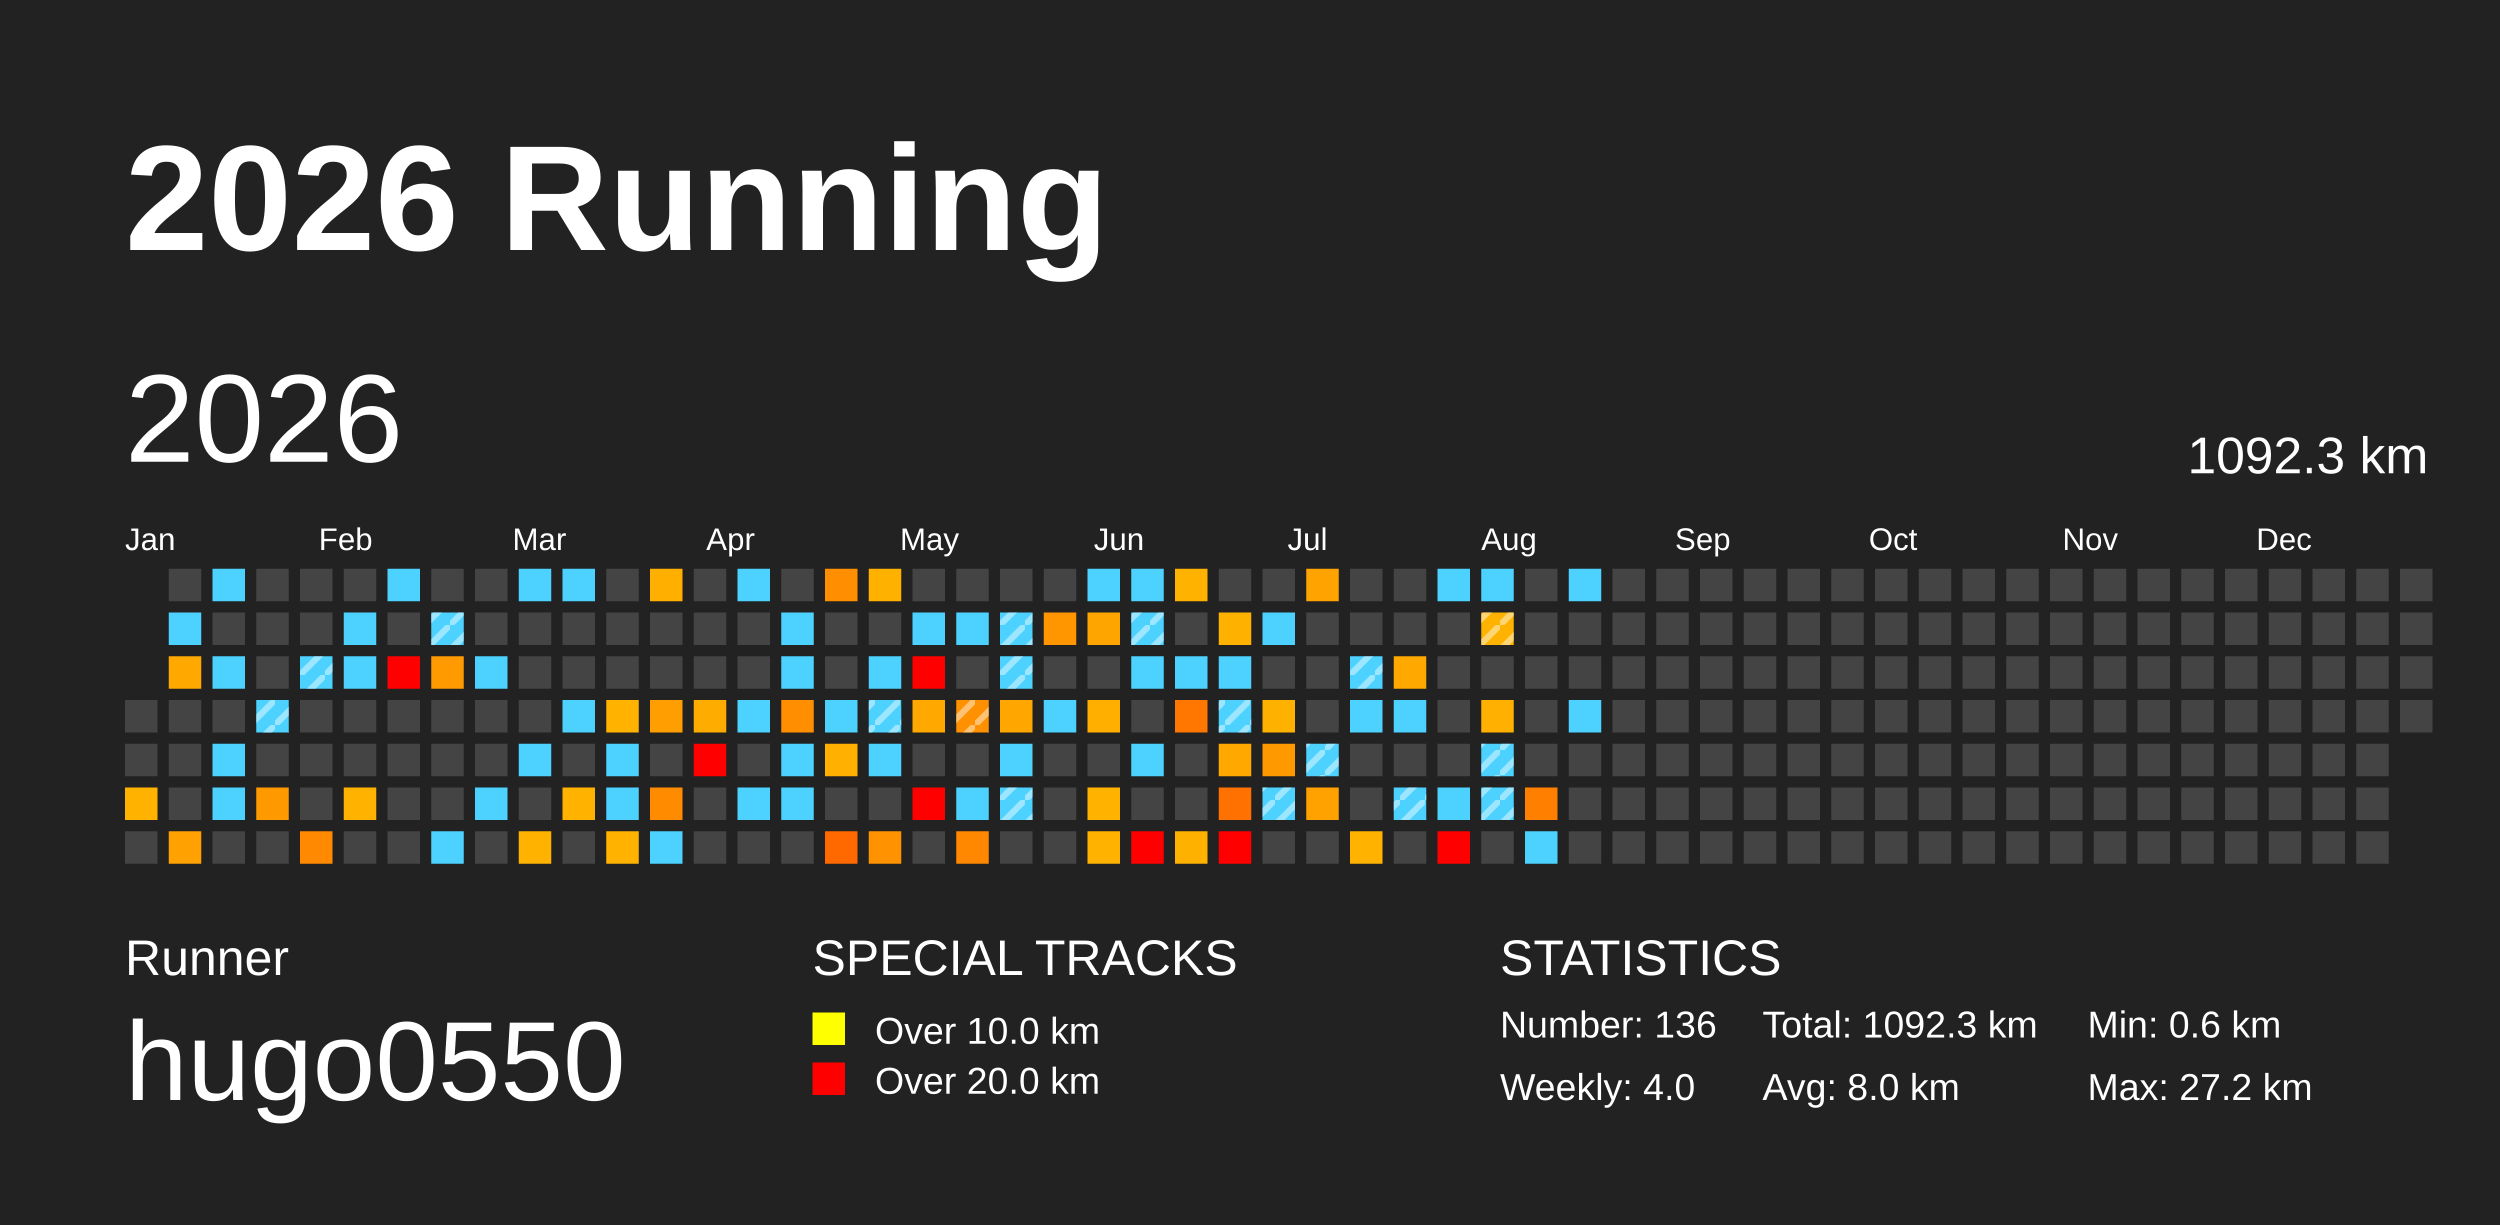
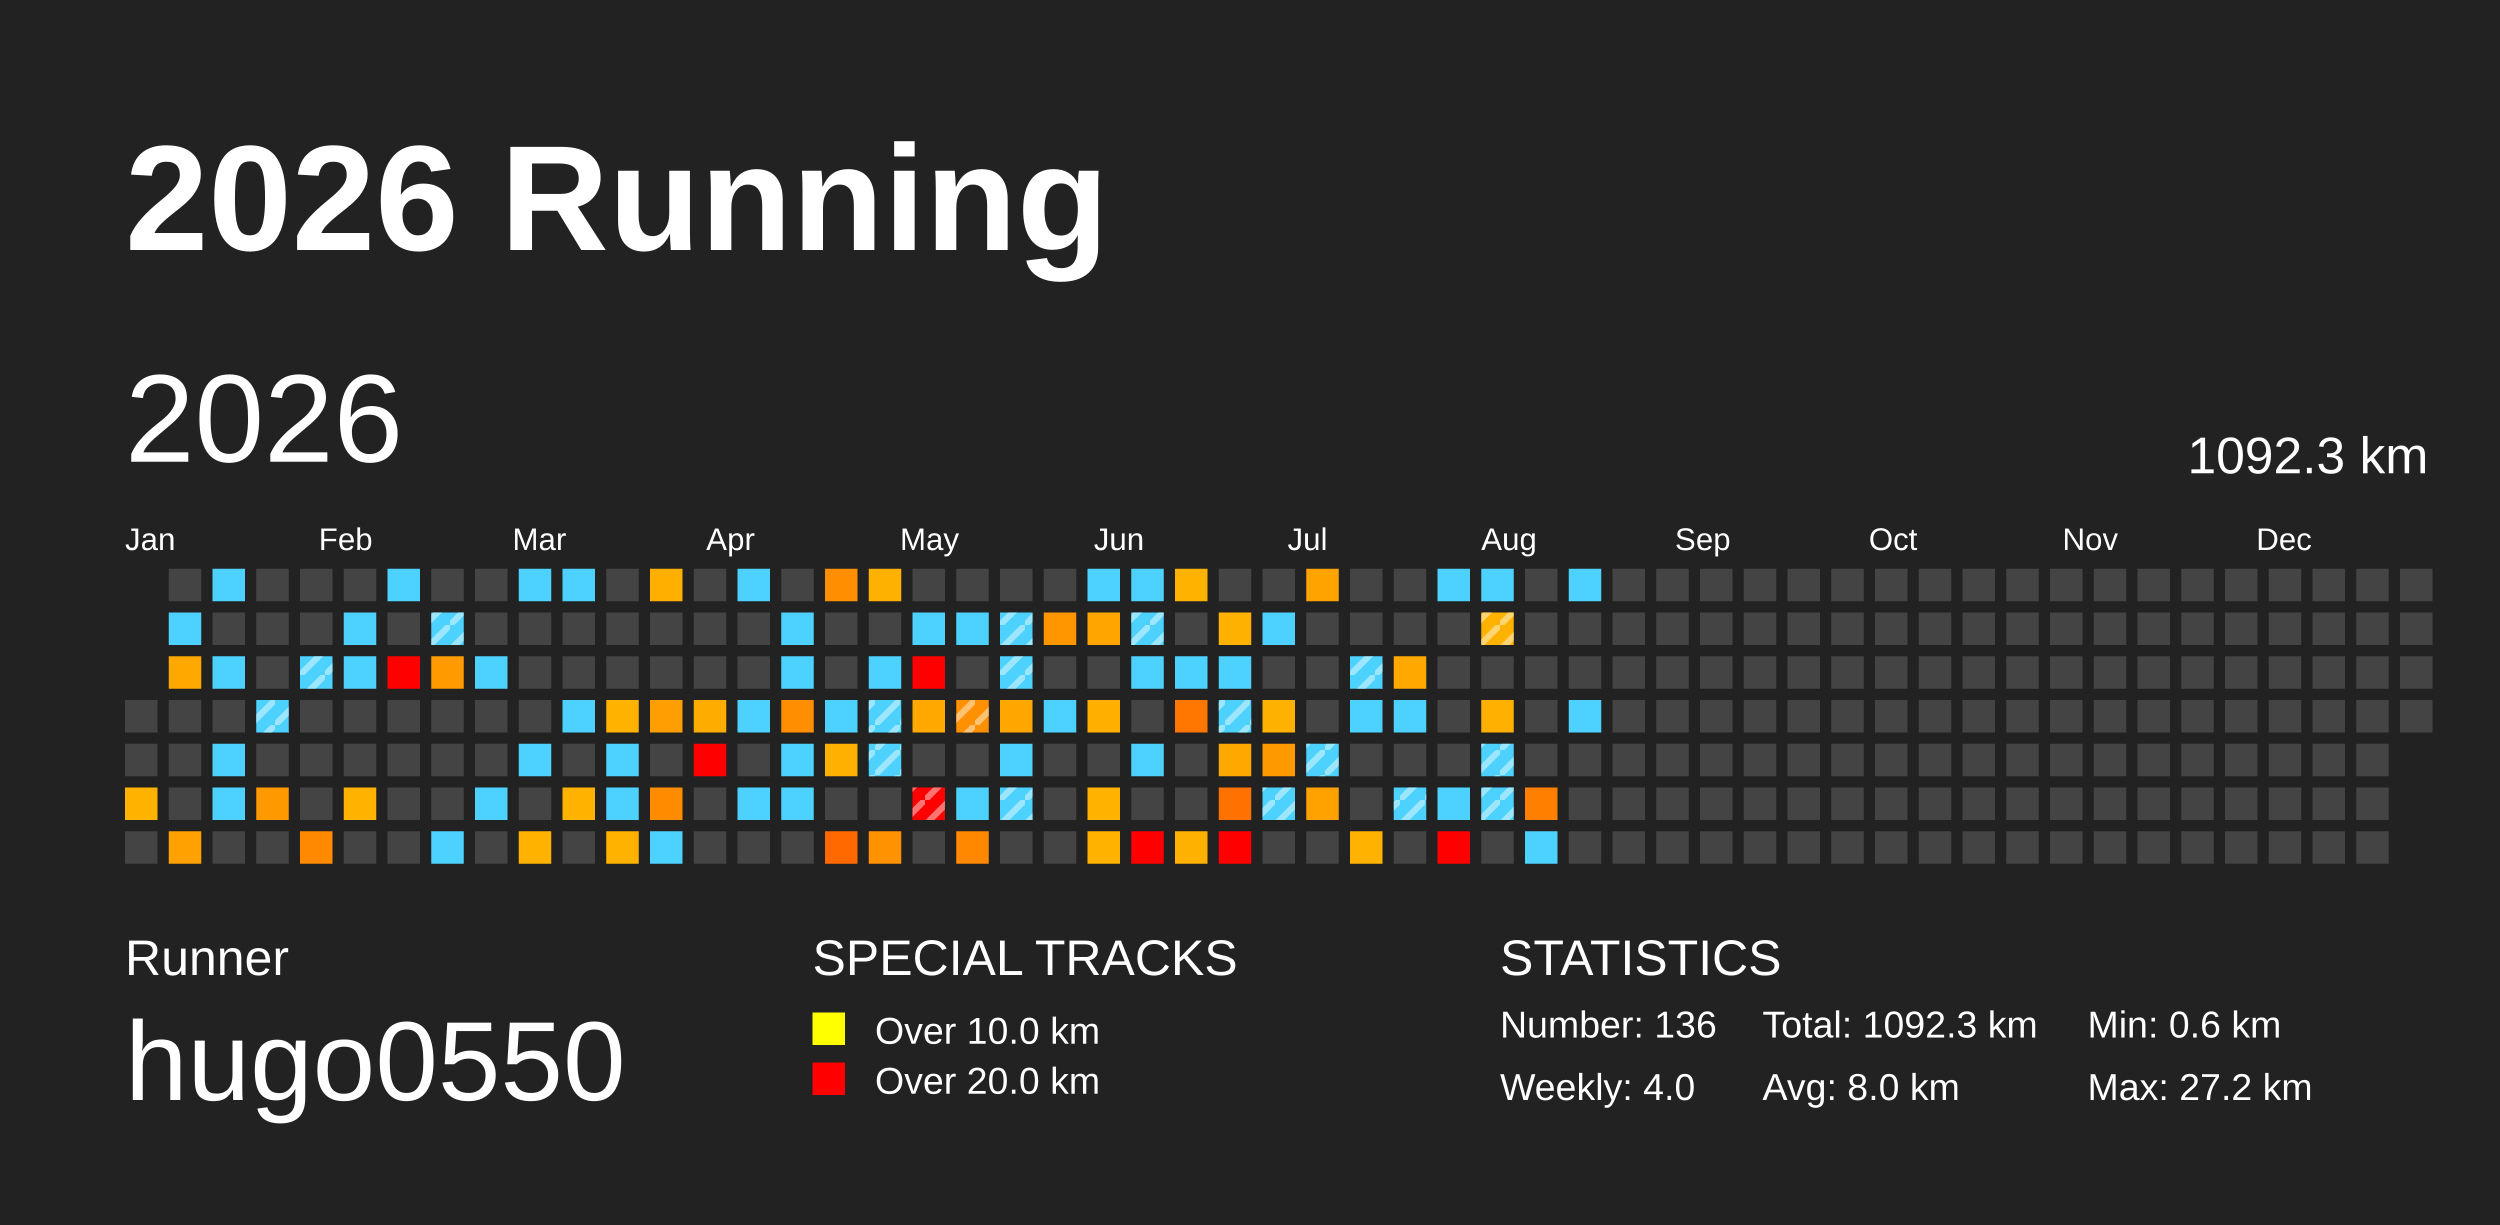
<svg xmlns="http://www.w3.org/2000/svg" baseProfile="full" height="98mm" version="1.1" viewBox="0,0,200,98" width="200mm">
  <defs>
    <pattern height="2" id="indoor-stripe" patternUnits="userSpaceOnUse" width="2">
      <line stroke="white" stroke-opacity="0.45" stroke-width="0.5" x1="0" x2="2" y1="2" y2="0" />
    </pattern>
  </defs>
  <rect fill="#222222" height="98" width="200" x="0" y="0" />
  <text fill="#FFFFFF" style="font-size:12px; font-family:Arial; font-weight:bold;" x="10" y="20">2026 Running</text>
  <text fill="#FFFFFF" style="font-size:4px; font-family:Arial" x="10" y="78">Runner</text>
  <text fill="#FFFFFF" style="font-size:9px; font-family:Arial" x="10" y="88">hugo0550</text>
  <text fill="#FFFFFF" style="font-size:4px; font-family:Arial" x="65" y="78">SPECIAL TRACKS</text>
  <rect fill="yellow" height="2.6" width="2.6" x="65" y="81" />
  <text fill="#FFFFFF" style="font-size:3px; font-family:Arial" x="70" y="83.5">Over 10.0 km</text>
  <rect fill="red" height="2.6" width="2.6" x="65" y="85" />
  <text fill="#FFFFFF" style="font-size:3px; font-family:Arial" x="70" y="87.5">Over 20.0 km</text>
  <text fill="#FFFFFF" style="font-size:4px; font-family:Arial" x="120" y="78">STATISTICS</text>
  <text fill="#FFFFFF" style="font-size:3px; font-family:Arial" x="120" y="83">Number: 136</text>
  <text fill="#FFFFFF" style="font-size:3px; font-family:Arial" x="120" y="88">Weekly: 4.0</text>
  <text fill="#FFFFFF" style="font-size:3px; font-family:Arial" x="141" y="83">Total: 1092.3 km</text>
  <text fill="#FFFFFF" style="font-size:3px; font-family:Arial" x="141" y="88">Avg: 8.0 km</text>
  <text fill="#FFFFFF" style="font-size:3px; font-family:Arial" x="167" y="83">Min: 0.6 km</text>
  <text fill="#FFFFFF" style="font-size:3px; font-family:Arial" x="167" y="88">Max: 27.2 km</text>
  <text dominant-baseline="hanging" fill="#FFFFFF" style="font-size:10.0px; font-family:Arial;" x="10" y="30">2026</text>
  <text dominant-baseline="hanging" fill="#FFFFFF" style="font-size:4.125px; font-family:Arial;" x="175" y="35">1092.3 km</text>
  <text fill="#FFFFFF" style="font-size:2.5px; font-family:Arial" x="10.0" y="44">Jan</text>
  <text fill="#FFFFFF" style="font-size:2.5px; font-family:Arial" x="25.5" y="44">Feb</text>
  <text fill="#FFFFFF" style="font-size:2.5px; font-family:Arial" x="41.0" y="44">Mar</text>
  <text fill="#FFFFFF" style="font-size:2.5px; font-family:Arial" x="56.5" y="44">Apr</text>
  <text fill="#FFFFFF" style="font-size:2.5px; font-family:Arial" x="72.0" y="44">May</text>
  <text fill="#FFFFFF" style="font-size:2.5px; font-family:Arial" x="87.5" y="44">Jun</text>
  <text fill="#FFFFFF" style="font-size:2.5px; font-family:Arial" x="103.0" y="44">Jul</text>
  <text fill="#FFFFFF" style="font-size:2.5px; font-family:Arial" x="118.5" y="44">Aug</text>
  <text fill="#FFFFFF" style="font-size:2.5px; font-family:Arial" x="134.0" y="44">Sep</text>
  <text fill="#FFFFFF" style="font-size:2.5px; font-family:Arial" x="149.5" y="44">Oct</text>
  <text fill="#FFFFFF" style="font-size:2.5px; font-family:Arial" x="165.0" y="44">Nov</text>
  <text fill="#FFFFFF" style="font-size:2.5px; font-family:Arial" x="180.5" y="44">Dec</text>
  <rect fill="#444444" height="2.6" width="2.6" x="10.0" y="56.0" />
  <rect fill="#444444" height="2.6" width="2.6" x="10.0" y="59.5" />
  <rect fill="#ffb300" height="2.6" width="2.6" x="10.0" y="63.0" />
  <rect fill="#444444" height="2.6" width="2.6" x="10.0" y="66.5" />
  <rect fill="#444444" height="2.6" width="2.6" x="13.5" y="45.5" />
  <rect fill="#4dd2ff" height="2.6" width="2.6" x="13.5" y="49.0" />
  <rect fill="#ffa800" height="2.6" width="2.6" x="13.5" y="52.5" />
  <rect fill="#444444" height="2.6" width="2.6" x="13.5" y="56.0" />
  <rect fill="#444444" height="2.6" width="2.6" x="13.5" y="59.5" />
  <rect fill="#444444" height="2.6" width="2.6" x="13.5" y="63.0" />
  <rect fill="#ffa100" height="2.6" width="2.6" x="13.5" y="66.5" />
  <rect fill="#4dd2ff" height="2.6" width="2.6" x="17.0" y="45.5" />
  <rect fill="#444444" height="2.6" width="2.6" x="17.0" y="49.0" />
  <rect fill="#4dd2ff" height="2.6" width="2.6" x="17.0" y="52.5" />
  <rect fill="#444444" height="2.6" width="2.6" x="17.0" y="56.0" />
  <rect fill="#4dd2ff" height="2.6" width="2.6" x="17.0" y="59.5" />
  <rect fill="#4dd2ff" height="2.6" width="2.6" x="17.0" y="63.0" />
  <rect fill="#444444" height="2.6" width="2.6" x="17.0" y="66.5" />
  <rect fill="#444444" height="2.6" width="2.6" x="20.5" y="45.5" />
  <rect fill="#444444" height="2.6" width="2.6" x="20.5" y="49.0" />
  <rect fill="#444444" height="2.6" width="2.6" x="20.5" y="52.5" />
  <rect fill="#4dd2ff" height="2.6" width="2.6" x="20.5" y="56.0" />
  <rect fill="url(#indoor-stripe)" height="2.6" style="pointer-events: none;" width="2.6" x="20.5" y="56.0" />
  <rect fill="#444444" height="2.6" width="2.6" x="20.5" y="59.5" />
  <rect fill="#ff9900" height="2.6" width="2.6" x="20.5" y="63.0" />
  <rect fill="#444444" height="2.6" width="2.6" x="20.5" y="66.5" />
  <rect fill="#444444" height="2.6" width="2.6" x="24.0" y="45.5" />
  <rect fill="#444444" height="2.6" width="2.6" x="24.0" y="49.0" />
  <rect fill="#4dd2ff" height="2.6" width="2.6" x="24.0" y="52.5" />
  <rect fill="url(#indoor-stripe)" height="2.6" style="pointer-events: none;" width="2.6" x="24.0" y="52.5" />
  <rect fill="#444444" height="2.6" width="2.6" x="24.0" y="56.0" />
  <rect fill="#444444" height="2.6" width="2.6" x="24.0" y="59.5" />
  <rect fill="#444444" height="2.6" width="2.6" x="24.0" y="63.0" />
  <rect fill="#ff8900" height="2.6" width="2.6" x="24.0" y="66.5" />
  <rect fill="#444444" height="2.6" width="2.6" x="27.5" y="45.5" />
  <rect fill="#4dd2ff" height="2.6" width="2.6" x="27.5" y="49.0" />
  <rect fill="#4dd2ff" height="2.6" width="2.6" x="27.5" y="52.5" />
  <rect fill="#444444" height="2.6" width="2.6" x="27.5" y="56.0" />
  <rect fill="#444444" height="2.6" width="2.6" x="27.5" y="59.5" />
  <rect fill="#ffb300" height="2.6" width="2.6" x="27.5" y="63.0" />
  <rect fill="#444444" height="2.6" width="2.6" x="27.5" y="66.5" />
  <rect fill="#4dd2ff" height="2.6" width="2.6" x="31.0" y="45.5" />
  <rect fill="#444444" height="2.6" width="2.6" x="31.0" y="49.0" />
  <rect fill="red" height="2.6" width="2.6" x="31.0" y="52.5" />
  <rect fill="#444444" height="2.6" width="2.6" x="31.0" y="56.0" />
  <rect fill="#444444" height="2.6" width="2.6" x="31.0" y="59.5" />
  <rect fill="#444444" height="2.6" width="2.6" x="31.0" y="63.0" />
  <rect fill="#444444" height="2.6" width="2.6" x="31.0" y="66.5" />
  <rect fill="#444444" height="2.6" width="2.6" x="34.5" y="45.5" />
  <rect fill="#4dd2ff" height="2.6" width="2.6" x="34.5" y="49.0" />
  <rect fill="url(#indoor-stripe)" height="2.6" style="pointer-events: none;" width="2.6" x="34.5" y="49.0" />
  <rect fill="#ff9a00" height="2.6" width="2.6" x="34.5" y="52.5" />
  <rect fill="#444444" height="2.6" width="2.6" x="34.5" y="56.0" />
  <rect fill="#444444" height="2.6" width="2.6" x="34.5" y="59.5" />
  <rect fill="#444444" height="2.6" width="2.6" x="34.5" y="63.0" />
  <rect fill="#4dd2ff" height="2.6" width="2.6" x="34.5" y="66.5" />
  <rect fill="#444444" height="2.6" width="2.6" x="38.0" y="45.5" />
  <rect fill="#444444" height="2.6" width="2.6" x="38.0" y="49.0" />
  <rect fill="#4dd2ff" height="2.6" width="2.6" x="38.0" y="52.5" />
  <rect fill="#444444" height="2.6" width="2.6" x="38.0" y="56.0" />
  <rect fill="#444444" height="2.6" width="2.6" x="38.0" y="59.5" />
  <rect fill="#4dd2ff" height="2.6" width="2.6" x="38.0" y="63.0" />
  <rect fill="#444444" height="2.6" width="2.6" x="38.0" y="66.5" />
  <rect fill="#4dd2ff" height="2.6" width="2.6" x="41.5" y="45.5" />
  <rect fill="#444444" height="2.6" width="2.6" x="41.5" y="49.0" />
  <rect fill="#444444" height="2.6" width="2.6" x="41.5" y="52.5" />
  <rect fill="#444444" height="2.6" width="2.6" x="41.5" y="56.0" />
  <rect fill="#4dd2ff" height="2.6" width="2.6" x="41.5" y="59.5" />
  <rect fill="#444444" height="2.6" width="2.6" x="41.5" y="63.0" />
  <rect fill="#ffb300" height="2.6" width="2.6" x="41.5" y="66.5" />
  <rect fill="#4dd2ff" height="2.6" width="2.6" x="45.0" y="45.5" />
  <rect fill="#444444" height="2.6" width="2.6" x="45.0" y="49.0" />
  <rect fill="#444444" height="2.6" width="2.6" x="45.0" y="52.5" />
  <rect fill="#4dd2ff" height="2.6" width="2.6" x="45.0" y="56.0" />
  <rect fill="#444444" height="2.6" width="2.6" x="45.0" y="59.5" />
  <rect fill="#ffb200" height="2.6" width="2.6" x="45.0" y="63.0" />
  <rect fill="#444444" height="2.6" width="2.6" x="45.0" y="66.5" />
  <rect fill="#444444" height="2.6" width="2.6" x="48.5" y="45.5" />
  <rect fill="#444444" height="2.6" width="2.6" x="48.5" y="49.0" />
  <rect fill="#444444" height="2.6" width="2.6" x="48.5" y="52.5" />
  <rect fill="#ffb200" height="2.6" width="2.6" x="48.5" y="56.0" />
  <rect fill="#4dd2ff" height="2.6" width="2.6" x="48.5" y="59.5" />
  <rect fill="#4dd2ff" height="2.6" width="2.6" x="48.5" y="63.0" />
  <rect fill="#ffb300" height="2.6" width="2.6" x="48.5" y="66.5" />
  <rect fill="#ffaf00" height="2.6" width="2.6" x="52.0" y="45.5" />
  <rect fill="#444444" height="2.6" width="2.6" x="52.0" y="49.0" />
  <rect fill="#444444" height="2.6" width="2.6" x="52.0" y="52.5" />
  <rect fill="#ff9e00" height="2.6" width="2.6" x="52.0" y="56.0" />
  <rect fill="#444444" height="2.6" width="2.6" x="52.0" y="59.5" />
  <rect fill="#ff8c00" height="2.6" width="2.6" x="52.0" y="63.0" />
  <rect fill="#4dd2ff" height="2.6" width="2.6" x="52.0" y="66.5" />
  <rect fill="#444444" height="2.6" width="2.6" x="55.5" y="45.5" />
  <rect fill="#444444" height="2.6" width="2.6" x="55.5" y="49.0" />
  <rect fill="#444444" height="2.6" width="2.6" x="55.5" y="52.5" />
  <rect fill="#ffac00" height="2.6" width="2.6" x="55.5" y="56.0" />
  <rect fill="red" height="2.6" width="2.6" x="55.5" y="59.5" />
  <rect fill="#444444" height="2.6" width="2.6" x="55.5" y="63.0" />
  <rect fill="#444444" height="2.6" width="2.6" x="55.5" y="66.5" />
  <rect fill="#4dd2ff" height="2.6" width="2.6" x="59.0" y="45.5" />
  <rect fill="#444444" height="2.6" width="2.6" x="59.0" y="49.0" />
  <rect fill="#444444" height="2.6" width="2.6" x="59.0" y="52.5" />
  <rect fill="#4dd2ff" height="2.6" width="2.6" x="59.0" y="56.0" />
  <rect fill="#444444" height="2.6" width="2.6" x="59.0" y="59.5" />
  <rect fill="#4dd2ff" height="2.6" width="2.6" x="59.0" y="63.0" />
  <rect fill="#444444" height="2.6" width="2.6" x="59.0" y="66.5" />
  <rect fill="#444444" height="2.6" width="2.6" x="62.5" y="45.5" />
  <rect fill="#4dd2ff" height="2.6" width="2.6" x="62.5" y="49.0" />
  <rect fill="#4dd2ff" height="2.6" width="2.6" x="62.5" y="52.5" />
  <rect fill="#ff8e00" height="2.6" width="2.6" x="62.5" y="56.0" />
  <rect fill="#4dd2ff" height="2.6" width="2.6" x="62.5" y="59.5" />
  <rect fill="#4dd2ff" height="2.6" width="2.6" x="62.5" y="63.0" />
  <rect fill="#444444" height="2.6" width="2.6" x="62.5" y="66.5" />
  <rect fill="#ff8f00" height="2.6" width="2.6" x="66.0" y="45.5" />
  <rect fill="#444444" height="2.6" width="2.6" x="66.0" y="49.0" />
  <rect fill="#444444" height="2.6" width="2.6" x="66.0" y="52.5" />
  <rect fill="#4dd2ff" height="2.6" width="2.6" x="66.0" y="56.0" />
  <rect fill="#ffb000" height="2.6" width="2.6" x="66.0" y="59.5" />
  <rect fill="#444444" height="2.6" width="2.6" x="66.0" y="63.0" />
  <rect fill="#ff6900" height="2.6" width="2.6" x="66.0" y="66.5" />
  <rect fill="#ffb100" height="2.6" width="2.6" x="69.5" y="45.5" />
  <rect fill="#444444" height="2.6" width="2.6" x="69.5" y="49.0" />
  <rect fill="#4dd2ff" height="2.6" width="2.6" x="69.5" y="52.5" />
  <rect fill="#4dd2ff" height="2.6" width="2.6" x="69.5" y="56.0" />
  <rect fill="url(#indoor-stripe)" height="2.6" style="pointer-events: none;" width="2.6" x="69.5" y="56.0" />
  <rect fill="#4dd2ff" height="2.6" width="2.6" x="69.5" y="59.5" />
+   <rect fill="url(#indoor-stripe)" height="2.6" style="pointer-events: none;" width="2.6" x="69.5" y="59.5" />
  <rect fill="#444444" height="2.6" width="2.6" x="69.5" y="63.0" />
  <rect fill="#ff9200" height="2.6" width="2.6" x="69.5" y="66.5" />
  <rect fill="#444444" height="2.6" width="2.6" x="73.0" y="45.5" />
  <rect fill="#4dd2ff" height="2.6" width="2.6" x="73.0" y="49.0" />
  <rect fill="red" height="2.6" width="2.6" x="73.0" y="52.5" />
  <rect fill="#ffa900" height="2.6" width="2.6" x="73.0" y="56.0" />
  <rect fill="#444444" height="2.6" width="2.6" x="73.0" y="59.5" />
  <rect fill="red" height="2.6" width="2.6" x="73.0" y="63.0" />
+   <rect fill="url(#indoor-stripe)" height="2.6" style="pointer-events: none;" width="2.6" x="73.0" y="63.0" />
  <rect fill="#444444" height="2.6" width="2.6" x="73.0" y="66.5" />
  <rect fill="#444444" height="2.6" width="2.6" x="76.5" y="45.5" />
  <rect fill="#4dd2ff" height="2.6" width="2.6" x="76.5" y="49.0" />
  <rect fill="#444444" height="2.6" width="2.6" x="76.5" y="52.5" />
  <rect fill="#ff9000" height="2.6" width="2.6" x="76.5" y="56.0" />
  <rect fill="url(#indoor-stripe)" height="2.6" style="pointer-events: none;" width="2.6" x="76.5" y="56.0" />
  <rect fill="#444444" height="2.6" width="2.6" x="76.5" y="59.5" />
  <rect fill="#4dd2ff" height="2.6" width="2.6" x="76.5" y="63.0" />
  <rect fill="#ff8800" height="2.6" width="2.6" x="76.5" y="66.5" />
  <rect fill="#444444" height="2.6" width="2.6" x="80.0" y="45.5" />
  <rect fill="#4dd2ff" height="2.6" width="2.6" x="80.0" y="49.0" />
  <rect fill="url(#indoor-stripe)" height="2.6" style="pointer-events: none;" width="2.6" x="80.0" y="49.0" />
  <rect fill="#4dd2ff" height="2.6" width="2.6" x="80.0" y="52.5" />
  <rect fill="url(#indoor-stripe)" height="2.6" style="pointer-events: none;" width="2.6" x="80.0" y="52.5" />
  <rect fill="#ffa600" height="2.6" width="2.6" x="80.0" y="56.0" />
  <rect fill="#4dd2ff" height="2.6" width="2.6" x="80.0" y="59.5" />
  <rect fill="#4dd2ff" height="2.6" width="2.6" x="80.0" y="63.0" />
  <rect fill="url(#indoor-stripe)" height="2.6" style="pointer-events: none;" width="2.6" x="80.0" y="63.0" />
  <rect fill="#444444" height="2.6" width="2.6" x="80.0" y="66.5" />
  <rect fill="#444444" height="2.6" width="2.6" x="83.5" y="45.5" />
  <rect fill="#ff9600" height="2.6" width="2.6" x="83.5" y="49.0" />
  <rect fill="#444444" height="2.6" width="2.6" x="83.5" y="52.5" />
  <rect fill="#4dd2ff" height="2.6" width="2.6" x="83.5" y="56.0" />
  <rect fill="#444444" height="2.6" width="2.6" x="83.5" y="59.5" />
  <rect fill="#444444" height="2.6" width="2.6" x="83.5" y="63.0" />
  <rect fill="#444444" height="2.6" width="2.6" x="83.5" y="66.5" />
  <rect fill="#4dd2ff" height="2.6" width="2.6" x="87.0" y="45.5" />
  <rect fill="#ffa500" height="2.6" width="2.6" x="87.0" y="49.0" />
  <rect fill="#444444" height="2.6" width="2.6" x="87.0" y="52.5" />
  <rect fill="#ffaf00" height="2.6" width="2.6" x="87.0" y="56.0" />
  <rect fill="#444444" height="2.6" width="2.6" x="87.0" y="59.5" />
  <rect fill="#ffb200" height="2.6" width="2.6" x="87.0" y="63.0" />
  <rect fill="#ffb200" height="2.6" width="2.6" x="87.0" y="66.5" />
  <rect fill="#4dd2ff" height="2.6" width="2.6" x="90.5" y="45.5" />
  <rect fill="#4dd2ff" height="2.6" width="2.6" x="90.5" y="49.0" />
  <rect fill="url(#indoor-stripe)" height="2.6" style="pointer-events: none;" width="2.6" x="90.5" y="49.0" />
  <rect fill="#4dd2ff" height="2.6" width="2.6" x="90.5" y="52.5" />
  <rect fill="#444444" height="2.6" width="2.6" x="90.5" y="56.0" />
  <rect fill="#4dd2ff" height="2.6" width="2.6" x="90.5" y="59.5" />
  <rect fill="#444444" height="2.6" width="2.6" x="90.5" y="63.0" />
  <rect fill="red" height="2.6" width="2.6" x="90.5" y="66.5" />
  <rect fill="#ffb200" height="2.6" width="2.6" x="94.0" y="45.5" />
  <rect fill="#444444" height="2.6" width="2.6" x="94.0" y="49.0" />
  <rect fill="#4dd2ff" height="2.6" width="2.6" x="94.0" y="52.5" />
  <rect fill="#ff7600" height="2.6" width="2.6" x="94.0" y="56.0" />
  <rect fill="#444444" height="2.6" width="2.6" x="94.0" y="59.5" />
  <rect fill="#444444" height="2.6" width="2.6" x="94.0" y="63.0" />
  <rect fill="#ffb100" height="2.6" width="2.6" x="94.0" y="66.5" />
  <rect fill="#444444" height="2.6" width="2.6" x="97.5" y="45.5" />
  <rect fill="#ffb100" height="2.6" width="2.6" x="97.5" y="49.0" />
  <rect fill="#4dd2ff" height="2.6" width="2.6" x="97.5" y="52.5" />
  <rect fill="#4dd2ff" height="2.6" width="2.6" x="97.5" y="56.0" />
  <rect fill="url(#indoor-stripe)" height="2.6" style="pointer-events: none;" width="2.6" x="97.5" y="56.0" />
  <rect fill="#ffa900" height="2.6" width="2.6" x="97.5" y="59.5" />
  <rect fill="#ff7100" height="2.6" width="2.6" x="97.5" y="63.0" />
  <rect fill="red" height="2.6" width="2.6" x="97.5" y="66.5" />
  <rect fill="#444444" height="2.6" width="2.6" x="101.0" y="45.5" />
  <rect fill="#4dd2ff" height="2.6" width="2.6" x="101.0" y="49.0" />
  <rect fill="#444444" height="2.6" width="2.6" x="101.0" y="52.5" />
  <rect fill="#ffb100" height="2.6" width="2.6" x="101.0" y="56.0" />
  <rect fill="#ff9900" height="2.6" width="2.6" x="101.0" y="59.5" />
  <rect fill="#4dd2ff" height="2.6" width="2.6" x="101.0" y="63.0" />
  <rect fill="url(#indoor-stripe)" height="2.6" style="pointer-events: none;" width="2.6" x="101.0" y="63.0" />
  <rect fill="#444444" height="2.6" width="2.6" x="101.0" y="66.5" />
  <rect fill="#ffa300" height="2.6" width="2.6" x="104.5" y="45.5" />
  <rect fill="#444444" height="2.6" width="2.6" x="104.5" y="49.0" />
  <rect fill="#444444" height="2.6" width="2.6" x="104.5" y="52.5" />
  <rect fill="#444444" height="2.6" width="2.6" x="104.5" y="56.0" />
  <rect fill="#4dd2ff" height="2.6" width="2.6" x="104.5" y="59.5" />
  <rect fill="url(#indoor-stripe)" height="2.6" style="pointer-events: none;" width="2.6" x="104.5" y="59.5" />
  <rect fill="#ffa200" height="2.6" width="2.6" x="104.5" y="63.0" />
  <rect fill="#444444" height="2.6" width="2.6" x="104.5" y="66.5" />
  <rect fill="#444444" height="2.6" width="2.6" x="108.0" y="45.5" />
  <rect fill="#444444" height="2.6" width="2.6" x="108.0" y="49.0" />
  <rect fill="#4dd2ff" height="2.6" width="2.6" x="108.0" y="52.5" />
  <rect fill="url(#indoor-stripe)" height="2.6" style="pointer-events: none;" width="2.6" x="108.0" y="52.5" />
  <rect fill="#4dd2ff" height="2.6" width="2.6" x="108.0" y="56.0" />
  <rect fill="#444444" height="2.6" width="2.6" x="108.0" y="59.5" />
  <rect fill="#444444" height="2.6" width="2.6" x="108.0" y="63.0" />
  <rect fill="#ffb300" height="2.6" width="2.6" x="108.0" y="66.5" />
  <rect fill="#444444" height="2.6" width="2.6" x="111.5" y="45.5" />
  <rect fill="#444444" height="2.6" width="2.6" x="111.5" y="49.0" />
  <rect fill="#ffa900" height="2.6" width="2.6" x="111.5" y="52.5" />
  <rect fill="#4dd2ff" height="2.6" width="2.6" x="111.5" y="56.0" />
  <rect fill="#444444" height="2.6" width="2.6" x="111.5" y="59.5" />
  <rect fill="#4dd2ff" height="2.6" width="2.6" x="111.5" y="63.0" />
  <rect fill="url(#indoor-stripe)" height="2.6" style="pointer-events: none;" width="2.6" x="111.5" y="63.0" />
  <rect fill="#444444" height="2.6" width="2.6" x="111.5" y="66.5" />
  <rect fill="#4dd2ff" height="2.6" width="2.6" x="115.0" y="45.5" />
  <rect fill="#444444" height="2.6" width="2.6" x="115.0" y="49.0" />
  <rect fill="#444444" height="2.6" width="2.6" x="115.0" y="52.5" />
  <rect fill="#444444" height="2.6" width="2.6" x="115.0" y="56.0" />
  <rect fill="#444444" height="2.6" width="2.6" x="115.0" y="59.5" />
  <rect fill="#4dd2ff" height="2.6" width="2.6" x="115.0" y="63.0" />
  <rect fill="red" height="2.6" width="2.6" x="115.0" y="66.5" />
  <rect fill="#4dd2ff" height="2.6" width="2.6" x="118.5" y="45.5" />
  <rect fill="#ffb300" height="2.6" width="2.6" x="118.5" y="49.0" />
  <rect fill="url(#indoor-stripe)" height="2.6" style="pointer-events: none;" width="2.6" x="118.5" y="49.0" />
  <rect fill="#444444" height="2.6" width="2.6" x="118.5" y="52.5" />
  <rect fill="#ffb000" height="2.6" width="2.6" x="118.5" y="56.0" />
  <rect fill="#4dd2ff" height="2.6" width="2.6" x="118.5" y="59.5" />
  <rect fill="url(#indoor-stripe)" height="2.6" style="pointer-events: none;" width="2.6" x="118.5" y="59.5" />
  <rect fill="#4dd2ff" height="2.6" width="2.6" x="118.5" y="63.0" />
  <rect fill="url(#indoor-stripe)" height="2.6" style="pointer-events: none;" width="2.6" x="118.5" y="63.0" />
  <rect fill="#444444" height="2.6" width="2.6" x="118.5" y="66.5" />
  <rect fill="#444444" height="2.6" width="2.6" x="122.0" y="45.5" />
  <rect fill="#444444" height="2.6" width="2.6" x="122.0" y="49.0" />
  <rect fill="#444444" height="2.6" width="2.6" x="122.0" y="52.5" />
  <rect fill="#444444" height="2.6" width="2.6" x="122.0" y="56.0" />
  <rect fill="#444444" height="2.6" width="2.6" x="122.0" y="59.5" />
  <rect fill="#ff8000" height="2.6" width="2.6" x="122.0" y="63.0" />
  <rect fill="#4dd2ff" height="2.6" width="2.6" x="122.0" y="66.5" />
  <rect fill="#4dd2ff" height="2.6" width="2.6" x="125.5" y="45.5" />
  <rect fill="#444444" height="2.6" width="2.6" x="125.5" y="49.0" />
  <rect fill="#444444" height="2.6" width="2.6" x="125.5" y="52.5" />
  <rect fill="#4dd2ff" height="2.6" width="2.6" x="125.5" y="56.0" />
  <rect fill="#444444" height="2.6" width="2.6" x="125.5" y="59.5" />
  <rect fill="#444444" height="2.6" width="2.6" x="125.5" y="63.0" />
  <rect fill="#444444" height="2.6" width="2.6" x="125.5" y="66.5" />
  <rect fill="#444444" height="2.6" width="2.6" x="129.0" y="45.5" />
  <rect fill="#444444" height="2.6" width="2.6" x="129.0" y="49.0" />
  <rect fill="#444444" height="2.6" width="2.6" x="129.0" y="52.5" />
  <rect fill="#444444" height="2.6" width="2.6" x="129.0" y="56.0" />
  <rect fill="#444444" height="2.6" width="2.6" x="129.0" y="59.5" />
  <rect fill="#444444" height="2.6" width="2.6" x="129.0" y="63.0" />
  <rect fill="#444444" height="2.6" width="2.6" x="129.0" y="66.5" />
  <rect fill="#444444" height="2.6" width="2.6" x="132.5" y="45.5" />
  <rect fill="#444444" height="2.6" width="2.6" x="132.5" y="49.0" />
  <rect fill="#444444" height="2.6" width="2.6" x="132.5" y="52.5" />
  <rect fill="#444444" height="2.6" width="2.6" x="132.5" y="56.0" />
  <rect fill="#444444" height="2.6" width="2.6" x="132.5" y="59.5" />
  <rect fill="#444444" height="2.6" width="2.6" x="132.5" y="63.0" />
  <rect fill="#444444" height="2.6" width="2.6" x="132.5" y="66.5" />
  <rect fill="#444444" height="2.6" width="2.6" x="136.0" y="45.5" />
  <rect fill="#444444" height="2.6" width="2.6" x="136.0" y="49.0" />
  <rect fill="#444444" height="2.6" width="2.6" x="136.0" y="52.5" />
  <rect fill="#444444" height="2.6" width="2.6" x="136.0" y="56.0" />
  <rect fill="#444444" height="2.6" width="2.6" x="136.0" y="59.5" />
  <rect fill="#444444" height="2.6" width="2.6" x="136.0" y="63.0" />
  <rect fill="#444444" height="2.6" width="2.6" x="136.0" y="66.5" />
  <rect fill="#444444" height="2.6" width="2.6" x="139.5" y="45.5" />
  <rect fill="#444444" height="2.6" width="2.6" x="139.5" y="49.0" />
  <rect fill="#444444" height="2.6" width="2.6" x="139.5" y="52.5" />
  <rect fill="#444444" height="2.6" width="2.6" x="139.5" y="56.0" />
  <rect fill="#444444" height="2.6" width="2.6" x="139.5" y="59.5" />
  <rect fill="#444444" height="2.6" width="2.6" x="139.5" y="63.0" />
  <rect fill="#444444" height="2.6" width="2.6" x="139.5" y="66.5" />
  <rect fill="#444444" height="2.6" width="2.6" x="143.0" y="45.5" />
  <rect fill="#444444" height="2.6" width="2.6" x="143.0" y="49.0" />
  <rect fill="#444444" height="2.6" width="2.6" x="143.0" y="52.5" />
  <rect fill="#444444" height="2.6" width="2.6" x="143.0" y="56.0" />
  <rect fill="#444444" height="2.6" width="2.6" x="143.0" y="59.5" />
  <rect fill="#444444" height="2.6" width="2.6" x="143.0" y="63.0" />
  <rect fill="#444444" height="2.6" width="2.6" x="143.0" y="66.5" />
  <rect fill="#444444" height="2.6" width="2.6" x="146.5" y="45.5" />
  <rect fill="#444444" height="2.6" width="2.6" x="146.5" y="49.0" />
  <rect fill="#444444" height="2.6" width="2.6" x="146.5" y="52.5" />
  <rect fill="#444444" height="2.6" width="2.6" x="146.5" y="56.0" />
  <rect fill="#444444" height="2.6" width="2.6" x="146.5" y="59.5" />
  <rect fill="#444444" height="2.6" width="2.6" x="146.5" y="63.0" />
  <rect fill="#444444" height="2.6" width="2.6" x="146.5" y="66.5" />
  <rect fill="#444444" height="2.6" width="2.6" x="150.0" y="45.5" />
  <rect fill="#444444" height="2.6" width="2.6" x="150.0" y="49.0" />
  <rect fill="#444444" height="2.6" width="2.6" x="150.0" y="52.5" />
  <rect fill="#444444" height="2.6" width="2.6" x="150.0" y="56.0" />
  <rect fill="#444444" height="2.6" width="2.6" x="150.0" y="59.5" />
  <rect fill="#444444" height="2.6" width="2.6" x="150.0" y="63.0" />
  <rect fill="#444444" height="2.6" width="2.6" x="150.0" y="66.5" />
  <rect fill="#444444" height="2.6" width="2.6" x="153.5" y="45.5" />
  <rect fill="#444444" height="2.6" width="2.6" x="153.5" y="49.0" />
  <rect fill="#444444" height="2.6" width="2.6" x="153.5" y="52.5" />
  <rect fill="#444444" height="2.6" width="2.6" x="153.5" y="56.0" />
  <rect fill="#444444" height="2.6" width="2.6" x="153.5" y="59.5" />
  <rect fill="#444444" height="2.6" width="2.6" x="153.5" y="63.0" />
  <rect fill="#444444" height="2.6" width="2.6" x="153.5" y="66.5" />
  <rect fill="#444444" height="2.6" width="2.6" x="157.0" y="45.5" />
  <rect fill="#444444" height="2.6" width="2.6" x="157.0" y="49.0" />
  <rect fill="#444444" height="2.6" width="2.6" x="157.0" y="52.5" />
  <rect fill="#444444" height="2.6" width="2.6" x="157.0" y="56.0" />
  <rect fill="#444444" height="2.6" width="2.6" x="157.0" y="59.5" />
  <rect fill="#444444" height="2.6" width="2.6" x="157.0" y="63.0" />
  <rect fill="#444444" height="2.6" width="2.6" x="157.0" y="66.5" />
  <rect fill="#444444" height="2.6" width="2.6" x="160.5" y="45.5" />
  <rect fill="#444444" height="2.6" width="2.6" x="160.5" y="49.0" />
  <rect fill="#444444" height="2.6" width="2.6" x="160.5" y="52.5" />
  <rect fill="#444444" height="2.6" width="2.6" x="160.5" y="56.0" />
  <rect fill="#444444" height="2.6" width="2.6" x="160.5" y="59.5" />
  <rect fill="#444444" height="2.6" width="2.6" x="160.5" y="63.0" />
  <rect fill="#444444" height="2.6" width="2.6" x="160.5" y="66.5" />
  <rect fill="#444444" height="2.6" width="2.6" x="164.0" y="45.5" />
  <rect fill="#444444" height="2.6" width="2.6" x="164.0" y="49.0" />
  <rect fill="#444444" height="2.6" width="2.6" x="164.0" y="52.5" />
  <rect fill="#444444" height="2.6" width="2.6" x="164.0" y="56.0" />
  <rect fill="#444444" height="2.6" width="2.6" x="164.0" y="59.5" />
  <rect fill="#444444" height="2.6" width="2.6" x="164.0" y="63.0" />
  <rect fill="#444444" height="2.6" width="2.6" x="164.0" y="66.5" />
  <rect fill="#444444" height="2.6" width="2.6" x="167.5" y="45.5" />
  <rect fill="#444444" height="2.6" width="2.6" x="167.5" y="49.0" />
  <rect fill="#444444" height="2.6" width="2.6" x="167.5" y="52.5" />
  <rect fill="#444444" height="2.6" width="2.6" x="167.5" y="56.0" />
  <rect fill="#444444" height="2.6" width="2.6" x="167.5" y="59.5" />
  <rect fill="#444444" height="2.6" width="2.6" x="167.5" y="63.0" />
  <rect fill="#444444" height="2.6" width="2.6" x="167.5" y="66.5" />
  <rect fill="#444444" height="2.6" width="2.6" x="171.0" y="45.5" />
  <rect fill="#444444" height="2.6" width="2.6" x="171.0" y="49.0" />
  <rect fill="#444444" height="2.6" width="2.6" x="171.0" y="52.5" />
  <rect fill="#444444" height="2.6" width="2.6" x="171.0" y="56.0" />
  <rect fill="#444444" height="2.6" width="2.6" x="171.0" y="59.5" />
  <rect fill="#444444" height="2.6" width="2.6" x="171.0" y="63.0" />
  <rect fill="#444444" height="2.6" width="2.6" x="171.0" y="66.5" />
  <rect fill="#444444" height="2.6" width="2.6" x="174.5" y="45.5" />
  <rect fill="#444444" height="2.6" width="2.6" x="174.5" y="49.0" />
  <rect fill="#444444" height="2.6" width="2.6" x="174.5" y="52.5" />
  <rect fill="#444444" height="2.6" width="2.6" x="174.5" y="56.0" />
  <rect fill="#444444" height="2.6" width="2.6" x="174.5" y="59.5" />
  <rect fill="#444444" height="2.6" width="2.6" x="174.5" y="63.0" />
  <rect fill="#444444" height="2.6" width="2.6" x="174.5" y="66.5" />
  <rect fill="#444444" height="2.6" width="2.6" x="178.0" y="45.5" />
  <rect fill="#444444" height="2.6" width="2.6" x="178.0" y="49.0" />
  <rect fill="#444444" height="2.6" width="2.6" x="178.0" y="52.5" />
  <rect fill="#444444" height="2.6" width="2.6" x="178.0" y="56.0" />
  <rect fill="#444444" height="2.6" width="2.6" x="178.0" y="59.5" />
  <rect fill="#444444" height="2.6" width="2.6" x="178.0" y="63.0" />
  <rect fill="#444444" height="2.6" width="2.6" x="178.0" y="66.5" />
  <rect fill="#444444" height="2.6" width="2.6" x="181.5" y="45.5" />
  <rect fill="#444444" height="2.6" width="2.6" x="181.5" y="49.0" />
  <rect fill="#444444" height="2.6" width="2.6" x="181.5" y="52.5" />
  <rect fill="#444444" height="2.6" width="2.6" x="181.5" y="56.0" />
  <rect fill="#444444" height="2.6" width="2.6" x="181.5" y="59.5" />
  <rect fill="#444444" height="2.6" width="2.6" x="181.5" y="63.0" />
  <rect fill="#444444" height="2.6" width="2.6" x="181.5" y="66.5" />
  <rect fill="#444444" height="2.6" width="2.6" x="185.0" y="45.5" />
  <rect fill="#444444" height="2.6" width="2.6" x="185.0" y="49.0" />
  <rect fill="#444444" height="2.6" width="2.6" x="185.0" y="52.5" />
  <rect fill="#444444" height="2.6" width="2.6" x="185.0" y="56.0" />
  <rect fill="#444444" height="2.6" width="2.6" x="185.0" y="59.5" />
  <rect fill="#444444" height="2.6" width="2.6" x="185.0" y="63.0" />
  <rect fill="#444444" height="2.6" width="2.6" x="185.0" y="66.5" />
  <rect fill="#444444" height="2.6" width="2.6" x="188.5" y="45.5" />
  <rect fill="#444444" height="2.6" width="2.6" x="188.5" y="49.0" />
  <rect fill="#444444" height="2.6" width="2.6" x="188.5" y="52.5" />
  <rect fill="#444444" height="2.6" width="2.6" x="188.5" y="56.0" />
  <rect fill="#444444" height="2.6" width="2.6" x="188.5" y="59.5" />
  <rect fill="#444444" height="2.6" width="2.6" x="188.5" y="63.0" />
  <rect fill="#444444" height="2.6" width="2.6" x="188.5" y="66.5" />
  <rect fill="#444444" height="2.6" width="2.6" x="192.0" y="45.5" />
  <rect fill="#444444" height="2.6" width="2.6" x="192.0" y="49.0" />
  <rect fill="#444444" height="2.6" width="2.6" x="192.0" y="52.5" />
  <rect fill="#444444" height="2.6" width="2.6" x="192.0" y="56.0" />
</svg>
